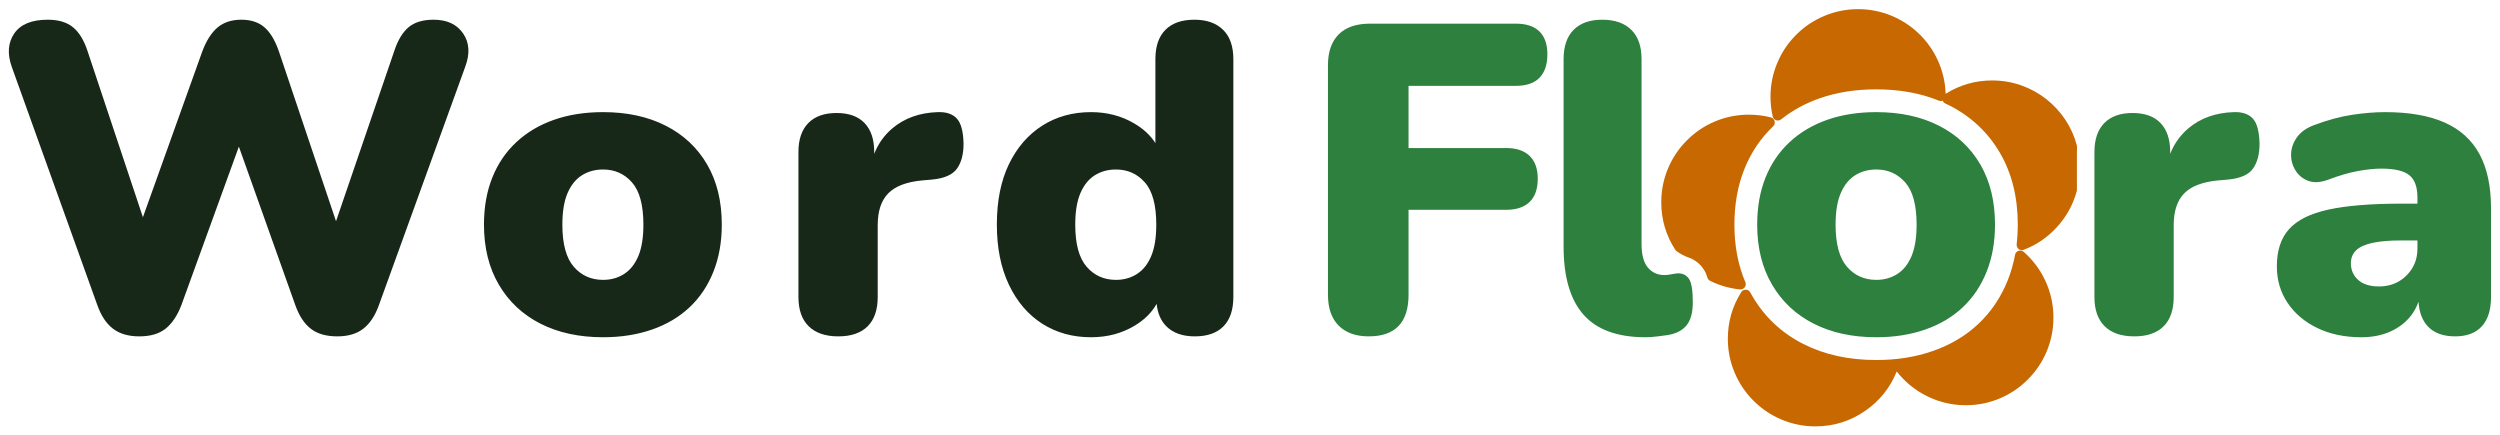
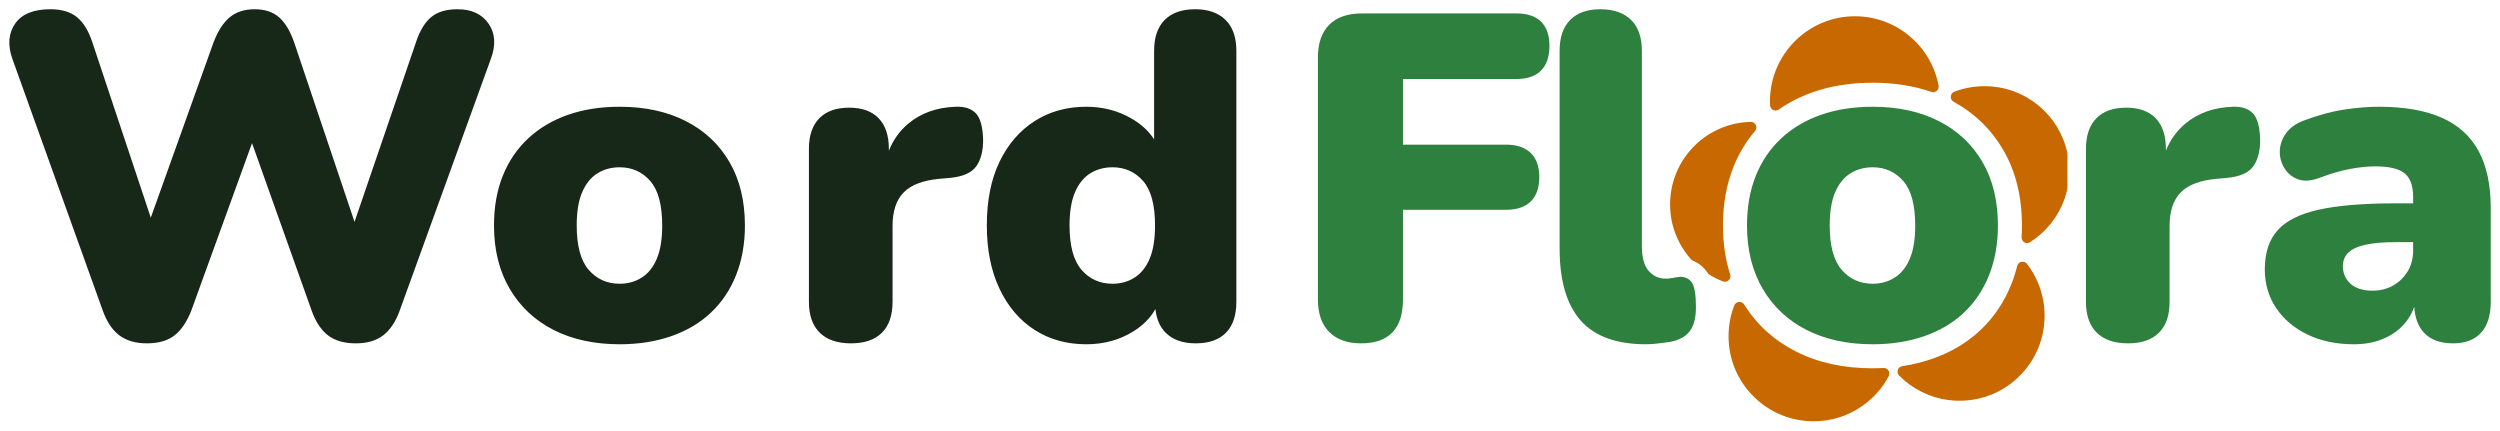
- <svg xmlns="http://www.w3.org/2000/svg" width="5708" height="993" viewBox="20 21 5708 993" role="img" aria-label="WordFlora">
-   <path fill="#C86800" d="M4304 843Q4373.8 843 4432.5 822.6Q4493.6 801.5 4537.2 760.3Q4581.1 718.9 4604.4 660.1Q4615.2 632.8 4620.8 602.8Q4621.7 597.9 4625.8 595.1Q4629.9 592.3 4634.8 593.3Q4638.1 593.9 4640.5 596Q4671.3 623.1 4689 660.1Q4708.4 700.8 4708.4 746.2Q4708.4 786.9 4692.7 824.1Q4677.5 859.9 4649.8 887.6Q4622.2 915.3 4586.3 930.5Q4549.1 946.2 4508.4 946.2Q4461.2 946.2 4419.2 925.2Q4378.6 905 4350.6 869.1Q4328.1 925 4278.3 959.3Q4227.2 994.5 4165 994.5Q4124.3 994.5 4087.2 978.8Q4051.3 963.6 4023.6 935.9Q3995.9 908.2 3980.7 872.3Q3965 835.2 3965 794.5Q3965 736.5 3995.6 688Q3998.3 683.8 4003.1 682.8Q4008 681.7 4012.2 684.3Q4014.8 686 4016.3 688.8Q4018.7 693.1 4021.1 697.3Q4062.8 768.5 4137.4 806.4Q4209.5 843 4304 843ZM4067.5 286.8Q4062.4 264.8 4062.4 241.9Q4062.4 201.2 4078.2 164Q4093.3 128.1 4121 100.4Q4148.7 72.8 4184.6 57.6Q4221.8 41.9 4262.4 41.9Q4302.3 41.9 4338.8 57Q4374.1 71.6 4401.7 98.3Q4429.2 125 4444.8 159.7Q4461 195.6 4462.3 235.2Q4510.9 204.7 4568.6 204.7Q4603 204.7 4635.2 216Q4666.2 227 4692.2 247.4Q4718 267.7 4736 295.1Q4753.7 322 4761.9 353.1Q4762.4 354.9 4762.3 356.9Q4762 362.3 4762 368V454.4Q4762 456 4761.6 457.6Q4748.9 504.1 4716 539.9Q4684.2 574.6 4640.7 591.3Q4636.1 593.1 4631.5 591.1Q4627 589.1 4625.2 584.4Q4624.1 581.7 4624.5 578.7Q4627 557 4627 534Q4627 440 4586.4 370.3Q4545.2 299.6 4470.6 261.6Q4466.1 259.4 4461.6 257.3Q4457.3 255.2 4455.5 250.8Q4455.5 250.8 4455.4 250.8Q4451 252.5 4446.6 250.7Q4383.2 225 4304 225Q4233.2 225 4174.8 245.4Q4125.2 262.8 4086.7 293.5Q4082.8 296.6 4077.9 296.1Q4072.9 295.5 4069.8 291.6Q4068.1 289.5 4067.5 286.8ZM3992.7 681.8Q3956.8 678.2 3924.6 662.2Q3919.9 659.9 3918.4 655Q3915.1 643.9 3910 636.1Q3899.9 620.7 3884 612.6Q3879.7 610.4 3875.2 608.9Q3860.5 603.7 3848 594.4L3847.6 594.1Q3845.9 592.8 3844.8 591Q3813 541.8 3813 482.8Q3813 442.1 3828.7 404.9Q3843.9 369 3871.6 341.4Q3899.2 313.7 3935.1 298.5Q3972.3 282.8 4013 282.8Q4038.6 282.8 4063.2 289.1Q4068 290.4 4070.5 294.7Q4073 298.9 4071.8 303.7Q4070.9 307.1 4068.4 309.4Q4025.5 350.3 4002.7 407.2Q3980 464 3980 534Q3980 606.5 4004.9 665.1Q4006.9 669.7 4005 674.3Q4003.2 678.9 3998.6 680.9Q3995.8 682.1 3992.7 681.8Z" />
-   <path fill="#182818" d="M338 789Q301 789 278 771.5Q255 754 242 717L47 174Q31 129 52.5 97.5Q74 66 129 66Q166 66 187 83.5Q208 101 220 138L346.3 517L482 138Q496 101 517 83.5Q538 66 571 66Q604 66 624 83.5Q644 101 657 139L787.2 526.1L920 138Q932 101 952.5 83.5Q973 66 1010 66Q1056 66 1077.5 97.5Q1099 129 1082 174L885 718Q872 754 849.5 771.5Q827 789 790 789Q752 789 729.5 771.5Q707 754 694 717L565.4 355.8L434 718Q420 754 398 771.5Q376 789 338 789ZM2511 791Q2448 791 2399.5 760Q2351 729 2323.5 671Q2296 613 2296 534Q2296 453 2323.5 396Q2351 339 2399.5 308Q2448 277 2511 277Q2566 277 2610 303Q2641.4 321.5 2658 347.7V156Q2658 112 2681 89Q2704 66 2747 66Q2789 66 2812.5 89Q2836 112 2836 156V699Q2836 743 2813.5 766Q2791 789 2748 789Q2706 789 2683 766Q2664.3 747.3 2660.8 714.8Q2644.6 743.7 2612.5 763.5Q2568 791 2511 791ZM1397 791Q1315 791 1254 760Q1193 729 1159 671Q1125 613 1125 534Q1125 474 1144 426.5Q1163 379 1199 345.5Q1235 312 1285 294.5Q1335 277 1397 277Q1479 277 1540 308Q1601 339 1634.5 396.5Q1668 454 1668 534Q1668 593 1649 641Q1630 689 1594.5 722.5Q1559 756 1508.5 773.5Q1458 791 1397 791ZM1934 789Q1890 789 1866.5 766Q1843 743 1843 699V368Q1843 325 1865.5 302Q1888 279 1930 279Q1972 279 1994 302Q2016 325 2016 368V372.2Q2029.7 337.5 2057.5 314Q2099 279 2161 277Q2190 276 2204.5 291.5Q2219 307 2220 349Q2220 385 2205 406Q2190 427 2148 431L2125 433Q2072 438 2048 462.5Q2024 487 2024 535V699Q2024 743 2001 766Q1978 789 1934 789ZM1397 660Q1424 660 1445 646.5Q1466 633 1477.5 605.5Q1489 578 1489 534Q1489 467 1463 437.5Q1437 408 1397 408Q1370 408 1349 421Q1328 434 1316 461.5Q1304 489 1304 534Q1304 600 1330 630Q1356 660 1397 660ZM2568 660Q2595 660 2616 646.5Q2637 633 2648.5 605.5Q2660 578 2660 534Q2660 467 2634 437.5Q2608 408 2568 408Q2541 408 2520 421Q2499 434 2487 461.5Q2475 489 2475 534Q2475 600 2501 630Q2527 660 2568 660Z" />
-   <path fill="#2E803F" d="M4304 791Q4222 791 4161 760Q4100 729 4066 671Q4032 613 4032 534Q4032 474 4051 426.5Q4070 379 4106 345.5Q4142 312 4192 294.5Q4242 277 4304 277Q4386 277 4447 308Q4508 339 4541.5 396.5Q4575 454 4575 534Q4575 593 4556 641Q4537 689 4501.5 722.5Q4466 756 4415.5 773.5Q4365 791 4304 791ZM3145 789Q3101 789 3076.5 764.5Q3052 740 3052 694V170Q3052 124 3076.5 99.5Q3101 75 3148 75H3481Q3517 75 3535 93Q3553 111 3553 145Q3553 180 3535 198.5Q3517 217 3481 217H3236V359H3459Q3494 359 3512.5 377Q3531 395 3531 429Q3531 464 3512.5 482Q3494 500 3459 500H3236V694Q3236 789 3145 789ZM5411.5 791Q5354.5 791 5311 770Q5267.5 749 5243 712.5Q5218.5 676 5218.5 629Q5218.5 575 5246.5 544Q5274.5 513 5336.5 499.5Q5398.5 486 5501.5 486H5539.5V472Q5539.5 436 5521 421Q5502.5 406 5457.5 406Q5433.5 406 5403.5 411.5Q5373.5 417 5336.5 431Q5309.5 441 5290.5 434Q5271.5 427 5261 410Q5250.5 393 5251 373Q5251.5 353 5264 335Q5276.5 317 5302.5 307Q5350.5 289 5391 283Q5431.5 277 5465.5 277Q5547.5 277 5601 300.5Q5654.5 324 5681 372.5Q5707.5 421 5707.5 497V699Q5707.5 743 5686.5 766Q5665.5 789 5625.5 789Q5584.5 789 5563 766Q5544.3 745.9 5541.9 709.9Q5535.7 727.7 5524.5 742Q5506.5 765 5477.5 778Q5448.5 791 5411.5 791ZM3777 791Q3681 791 3635.5 739.5Q3590 688 3590 584V156Q3590 112 3613 89Q3636 66 3678 66Q3721 66 3744.5 89Q3768 112 3768 156V578Q3768 615 3782.5 632Q3797 649 3820 649Q3827 649 3834.5 647.5Q3842 646 3851 645Q3868 645 3876.5 658Q3885 671 3885 711Q3885 746 3871 763.5Q3857 781 3828 786Q3820 787 3805 789Q3790 791 3777 791ZM4893 789Q4849 789 4825.5 766Q4802 743 4802 699V368Q4802 325 4824.5 302Q4847 279 4889 279Q4931 279 4953 302Q4975 325 4975 368V372.2Q4988.7 337.5 5016.5 314Q5058 279 5120 277Q5149 276 5163.5 291.5Q5178 307 5179 349Q5179 385 5164 406Q5149 427 5107 431L5084 433Q5031 438 5007 462.5Q4983 487 4983 535V699Q4983 743 4960 766Q4937 789 4893 789ZM4304 660Q4331 660 4352 646.5Q4373 633 4384.5 605.5Q4396 578 4396 534Q4396 467 4370 437.5Q4344 408 4304 408Q4277 408 4256 421Q4235 434 4223 461.5Q4211 489 4211 534Q4211 600 4237 630Q4263 660 4304 660ZM5539.5 570H5501.5Q5462.5 570 5437 575.5Q5411.5 581 5399.5 592.5Q5387.5 604 5387.5 622Q5387.5 645 5404 660Q5420.5 675 5451.5 675Q5476.5 675 5496 664Q5515.5 653 5527.5 633.5Q5539.5 614 5539.5 588V570Z" />
+ <svg xmlns="http://www.w3.org/2000/svg" width="5410" height="932" viewBox="20 46 5410 932" role="img" aria-label="WordFlora">
+   <path fill="#C86800" d="M4199.4 244.8Q4142 225 4072.5 225Q4001.7 225 3943.3 245.4Q3902.6 259.7 3869.3 283Q3865.2 285.8 3860.3 285Q3855.4 284.1 3852.6 280Q3850.6 277.2 3850.4 273.7Q3850.2 269.5 3850.2 265.2Q3850.2 227.8 3864.7 193.6Q3878.7 160.6 3904.1 135.1Q3929.6 109.7 3962.6 95.7Q3996.8 81.2 4034.2 81.2Q4070 81.2 4102.9 94.5Q4134.7 107.3 4159.8 130.8Q4184.9 154.2 4199.8 184.9Q4210.7 207.2 4215.1 231.3Q4216 236.2 4213.2 240.3Q4210.4 244.4 4205.5 245.3Q4202.4 245.9 4199.4 244.8ZM4072.5 843Q4084.4 843 4095.9 842.4Q4100.9 842.2 4104.6 845.5Q4108.3 848.8 4108.5 853.8Q4108.7 857.1 4107.2 860Q4086.4 899.4 4048.8 925.3Q4001.8 957.6 3944.6 957.6Q3907.2 957.6 3873 943.2Q3839.9 929.2 3814.5 903.7Q3789 878.3 3775 845.3Q3760.6 811.1 3760.6 773.6Q3760.6 738.7 3773 707Q3774.8 702.4 3779.3 700.4Q3783.9 698.4 3788.5 700.2Q3792.2 701.6 3794.3 705Q3835.4 770.5 3905.9 806.4Q3978 843 4072.5 843ZM4136.5 838.4Q4170.2 833.3 4201 822.6Q4262.1 801.5 4305.7 760.3Q4349.6 718.9 4372.9 660.1Q4380.3 641.4 4385.2 621.4Q4386.5 616.6 4390.7 614.1Q4395 611.5 4399.8 612.7Q4403.8 613.7 4406.4 617Q4420.7 635.5 4429.9 657.2Q4444.5 691.6 4444.5 729.2Q4444.5 766.7 4430.1 800.8Q4416.1 833.9 4390.6 859.3Q4365.2 884.8 4332.2 898.8Q4298 913.2 4260.5 913.2Q4217.1 913.2 4178.4 893.9Q4150.9 880.2 4129.7 858.7Q4126.2 855.1 4126.3 850.2Q4126.3 845.2 4129.8 841.7Q4132.6 839 4136.5 838.4ZM4249.2 244.5Q4280.4 232.5 4314.8 232.5Q4347.3 232.5 4377.5 243.5Q4406.8 254.2 4430.9 274Q4454.9 293.7 4471.1 320.1Q4487.2 346.5 4493.7 376.6Q4494 377.8 4494 379.1V452.1Q4494 453.4 4493.7 454.6Q4484.7 496.2 4458.1 529.6Q4438.7 553.9 4413.1 570.1Q4408.9 572.8 4404.1 571.7Q4399.2 570.6 4396.6 566.4Q4394.5 563.1 4394.7 559.3Q4395.5 546.8 4395.5 534Q4395.5 440 4354.9 370.3Q4316.1 303.7 4247.7 266.2Q4243.4 263.8 4242 259.1Q4240.6 254.3 4243 249.9Q4245.1 246.1 4249.2 244.5ZM3748.4 654.9Q3733.2 649 3719.1 640.4Q3716.8 638.9 3715.3 636.6Q3715.1 636.4 3715 636.1Q3704.9 620.7 3689 612.6Q3686.4 611.3 3683.8 610.2Q3681.2 609.1 3679.4 607.1Q3658.4 583.6 3646.7 554.3Q3634.1 522.7 3634.1 488.3Q3634.1 451.9 3648.1 418.8Q3661.7 386.7 3686.4 362Q3711.1 337.3 3743.2 323.8Q3774.4 310.5 3808.4 309.8Q3813.4 309.7 3817 313.1Q3820.6 316.5 3820.7 321.5Q3820.8 326.1 3817.8 329.6Q3788.6 363.7 3771.2 407.2Q3748.5 464 3748.5 534Q3748.5 591.4 3764.1 640Q3765.6 644.8 3763.4 649.2Q3761.1 653.6 3756.4 655.1Q3752.3 656.4 3748.4 654.9Z" />
+   <path fill="#182818" d="M338 789Q301 789 278 771.5Q255 754 242 717L47 174Q31 129 52.5 97.5Q74 66 129 66Q166 66 187 83.5Q208 101 220 138L346.3 517L482 138Q496 101 517 83.5Q538 66 571 66Q604 66 624 83.5Q644 101 657 139L787.2 526.1L920 138Q932 101 952.5 83.5Q973 66 1010 66Q1056 66 1077.5 97.5Q1099 129 1082 174L885 718Q872 754 849.5 771.5Q827 789 790 789Q752 789 729.5 771.5Q707 754 694 717L565.4 355.8L434 718Q420 754 398 771.5Q376 789 338 789ZM2370.5 791Q2307.5 791 2259 760Q2210.5 729 2183 671Q2155.5 613 2155.5 534Q2155.5 453 2183 396Q2210.5 339 2259 308Q2307.5 277 2370.5 277Q2425.5 277 2469.5 303Q2500.9 321.5 2517.5 347.7V156Q2517.5 112 2540.5 89Q2563.5 66 2606.5 66Q2648.5 66 2672 89Q2695.5 112 2695.5 156V699Q2695.5 743 2673 766Q2650.5 789 2607.5 789Q2565.5 789 2542.5 766Q2523.8 747.3 2520.3 714.8Q2504.1 743.7 2472 763.5Q2427.5 791 2370.5 791ZM1361 791Q1279 791 1218 760Q1157 729 1123 671Q1089 613 1089 534Q1089 474 1108 426.5Q1127 379 1163 345.5Q1199 312 1249 294.5Q1299 277 1361 277Q1443 277 1504 308Q1565 339 1598.5 396.5Q1632 454 1632 534Q1632 593 1613 641Q1594 689 1558.5 722.5Q1523 756 1472.5 773.5Q1422 791 1361 791ZM1861.5 789Q1817.5 789 1794 766Q1770.5 743 1770.5 699V368Q1770.5 325 1793 302Q1815.5 279 1857.5 279Q1899.5 279 1921.5 302Q1943.5 325 1943.5 368V372.2Q1957.2 337.5 1985 314Q2026.5 279 2088.5 277Q2117.5 276 2132 291.5Q2146.5 307 2147.5 349Q2147.5 385 2132.5 406Q2117.5 427 2075.5 431L2052.5 433Q1999.5 438 1975.5 462.5Q1951.5 487 1951.5 535V699Q1951.5 743 1928.5 766Q1905.5 789 1861.5 789ZM1361 660Q1388 660 1409 646.5Q1430 633 1441.5 605.5Q1453 578 1453 534Q1453 467 1427 437.5Q1401 408 1361 408Q1334 408 1313 421Q1292 434 1280 461.5Q1268 489 1268 534Q1268 600 1294 630Q1320 660 1361 660ZM2427.5 660Q2454.5 660 2475.5 646.5Q2496.5 633 2508 605.5Q2519.5 578 2519.5 534Q2519.5 467 2493.5 437.5Q2467.5 408 2427.5 408Q2400.5 408 2379.5 421Q2358.5 434 2346.5 461.5Q2334.5 489 2334.5 534Q2334.5 600 2360.5 630Q2386.5 660 2427.5 660Z" />
+   <path fill="#2E803F" d="M4072.5 791Q3990.5 791 3929.5 760Q3868.5 729 3834.5 671Q3800.5 613 3800.5 534Q3800.5 474 3819.5 426.5Q3838.5 379 3874.5 345.5Q3910.5 312 3960.5 294.5Q4010.5 277 4072.5 277Q4154.5 277 4215.5 308Q4276.5 339 4310 396.5Q4343.5 454 4343.5 534Q4343.5 593 4324.5 641Q4305.5 689 4270 722.5Q4234.5 756 4184 773.5Q4133.5 791 4072.5 791ZM2965 789Q2921 789 2896.5 764.5Q2872 740 2872 694V170Q2872 124 2896.5 99.5Q2921 75 2968 75H3301Q3337 75 3355 93Q3373 111 3373 145Q3373 180 3355 198.5Q3337 217 3301 217H3056V359H3279Q3314 359 3332.5 377Q3351 395 3351 429Q3351 464 3332.5 482Q3314 500 3279 500H3056V694Q3056 789 2965 789ZM5114 791Q5057 791 5013.5 770Q4970 749 4945.5 712.5Q4921 676 4921 629Q4921 575 4949 544Q4977 513 5039 499.5Q5101 486 5204 486H5242V472Q5242 436 5223.5 421Q5205 406 5160 406Q5136 406 5106 411.5Q5076 417 5039 431Q5012 441 4993 434Q4974 427 4963.5 410Q4953 393 4953.5 373Q4954 353 4966.5 335Q4979 317 5005 307Q5053 289 5093.5 283Q5134 277 5168 277Q5250 277 5303.5 300.5Q5357 324 5383.5 372.5Q5410 421 5410 497V699Q5410 743 5389 766Q5368 789 5328 789Q5287 789 5265.5 766Q5246.8 745.9 5244.4 709.9Q5238.2 727.7 5227 742Q5209 765 5180 778Q5151 791 5114 791ZM3582 791Q3486 791 3440.5 739.5Q3395 688 3395 584V156Q3395 112 3418 89Q3441 66 3483 66Q3526 66 3549.5 89Q3573 112 3573 156V578Q3573 615 3587.5 632Q3602 649 3625 649Q3632 649 3639.5 647.5Q3647 646 3656 645Q3673 645 3681.5 658Q3690 671 3690 711Q3690 746 3676 763.5Q3662 781 3633 786Q3625 787 3610 789Q3595 791 3582 791ZM4625 789Q4581 789 4557.5 766Q4534 743 4534 699V368Q4534 325 4556.5 302Q4579 279 4621 279Q4663 279 4685 302Q4707 325 4707 368V372.2Q4720.7 337.5 4748.5 314Q4790 279 4852 277Q4881 276 4895.5 291.5Q4910 307 4911 349Q4911 385 4896 406Q4881 427 4839 431L4816 433Q4763 438 4739 462.5Q4715 487 4715 535V699Q4715 743 4692 766Q4669 789 4625 789ZM4072.5 660Q4099.5 660 4120.5 646.5Q4141.5 633 4153 605.5Q4164.5 578 4164.5 534Q4164.5 467 4138.5 437.5Q4112.5 408 4072.5 408Q4045.5 408 4024.5 421Q4003.5 434 3991.5 461.5Q3979.5 489 3979.5 534Q3979.5 600 4005.5 630Q4031.5 660 4072.5 660ZM5242 570H5204Q5165 570 5139.5 575.5Q5114 581 5102 592.5Q5090 604 5090 622Q5090 645 5106.5 660Q5123 675 5154 675Q5179 675 5198.5 664Q5218 653 5230 633.5Q5242 614 5242 588V570Z" />
</svg>
